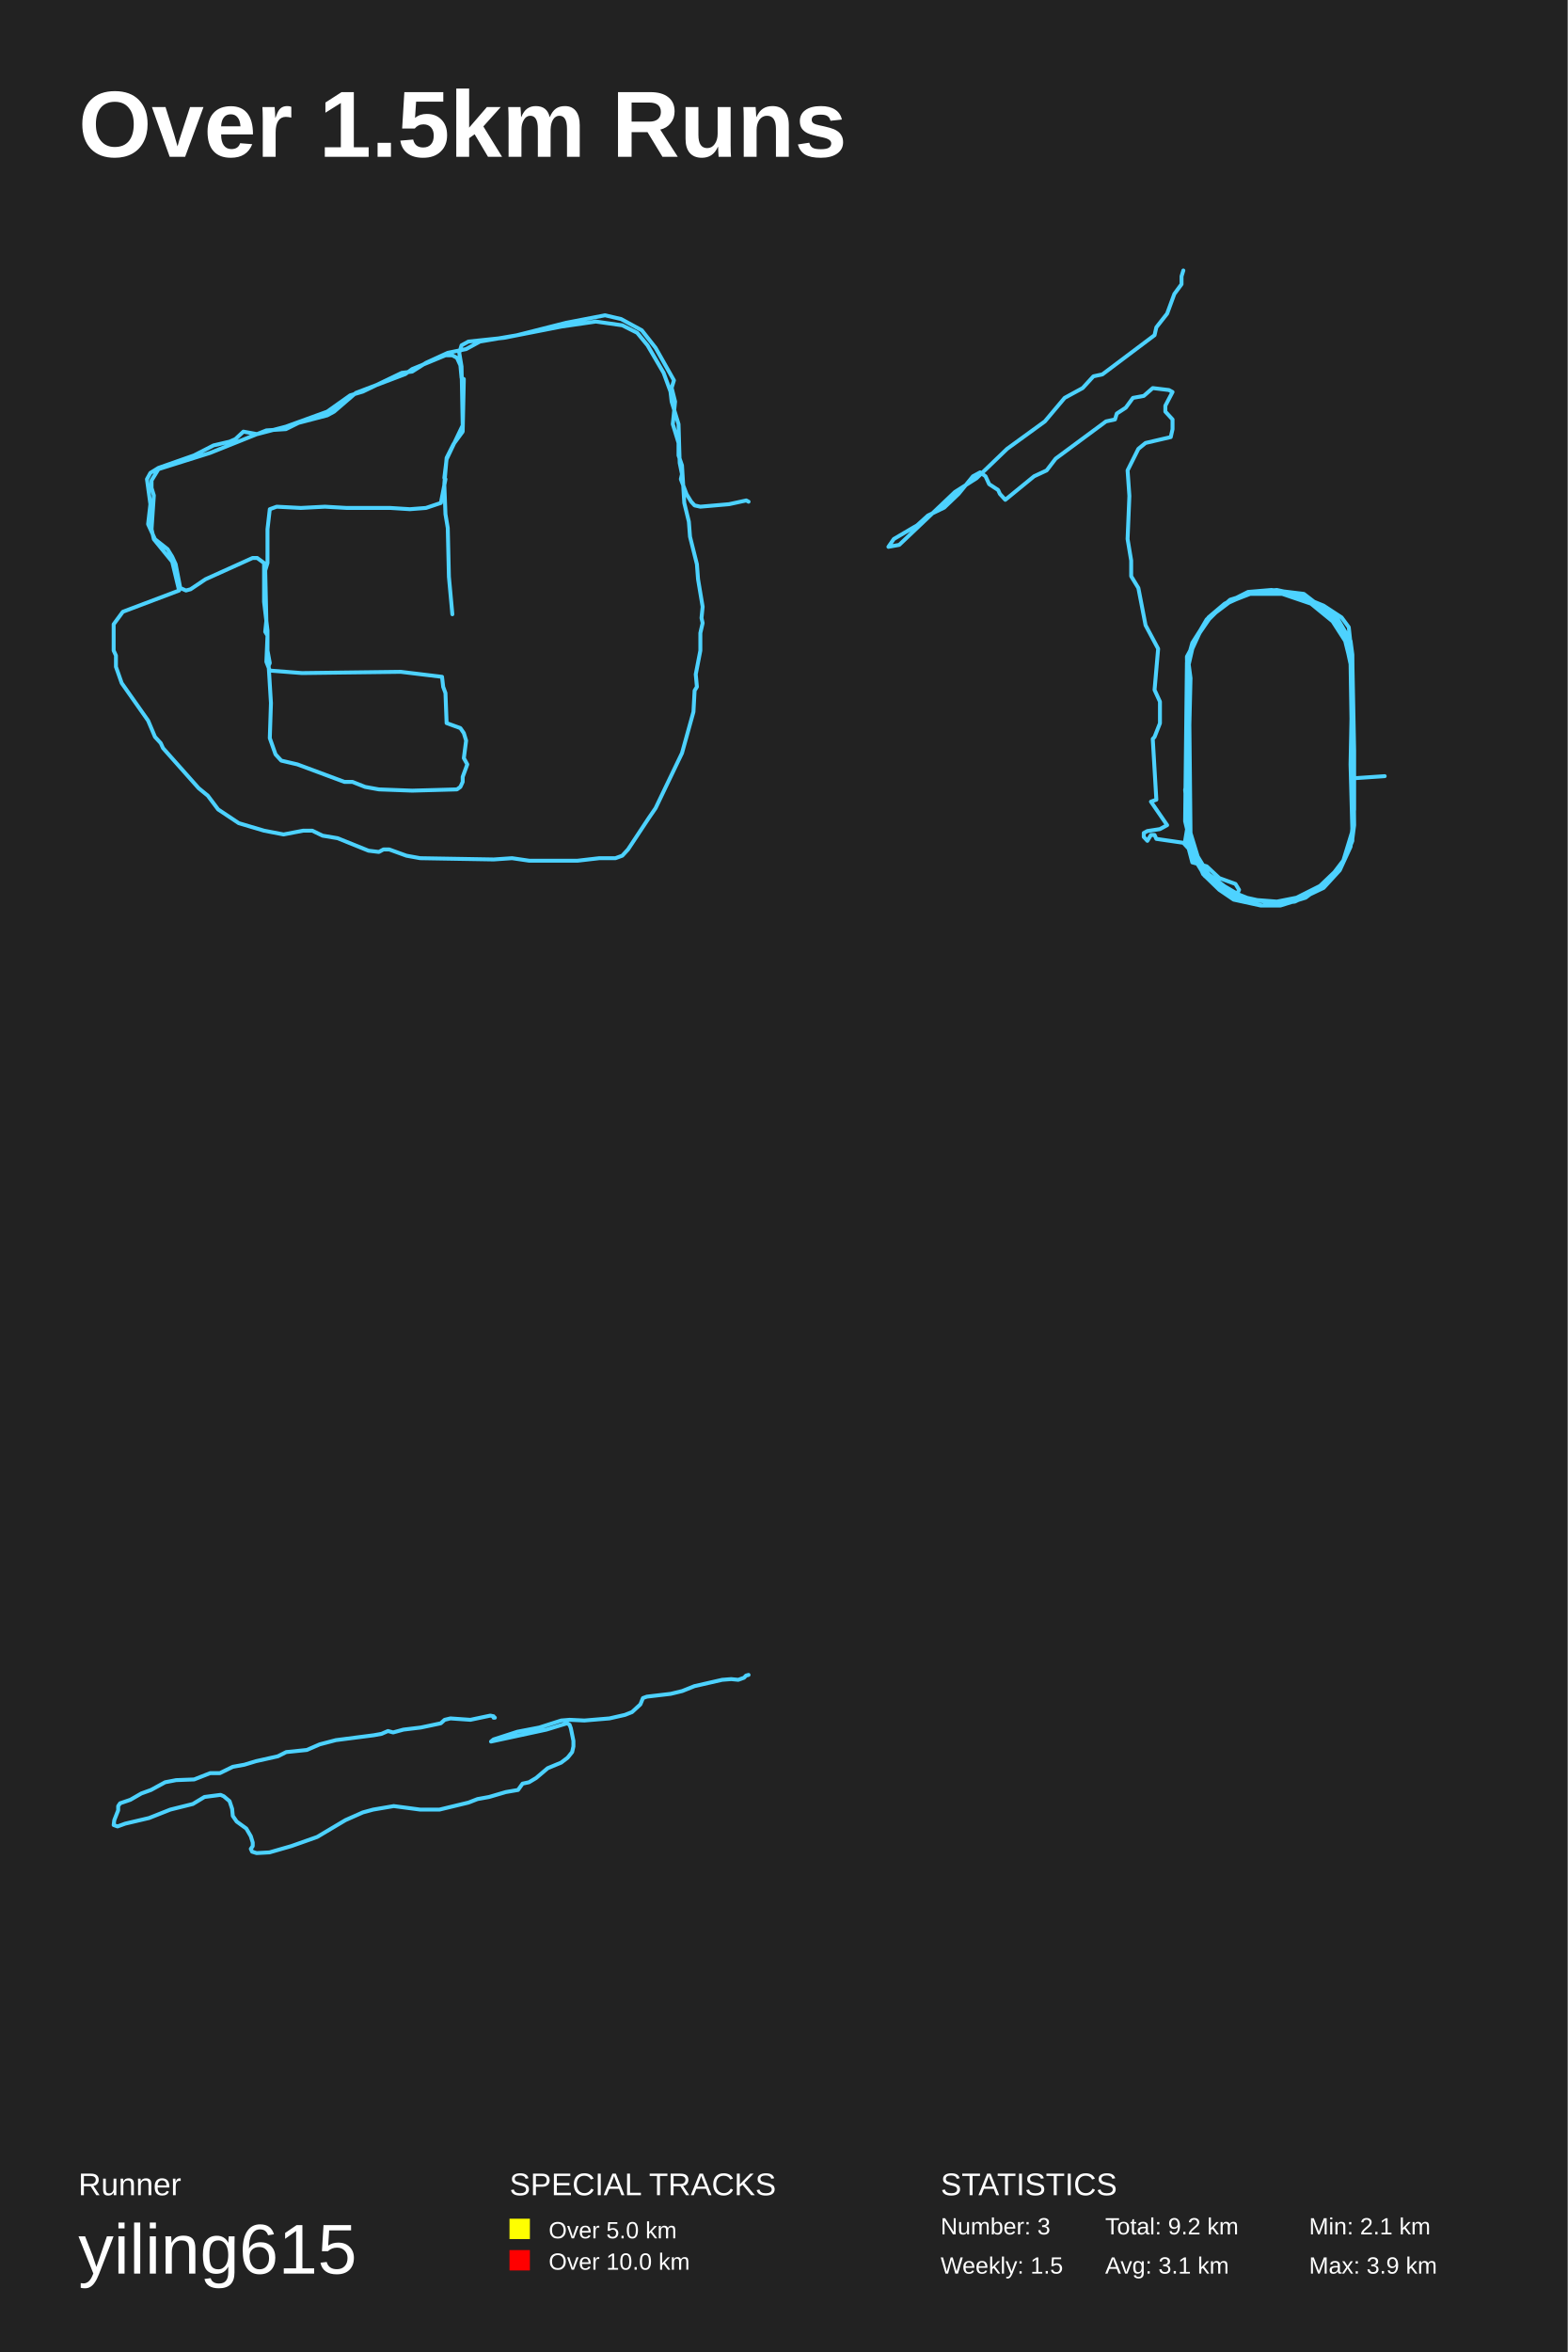
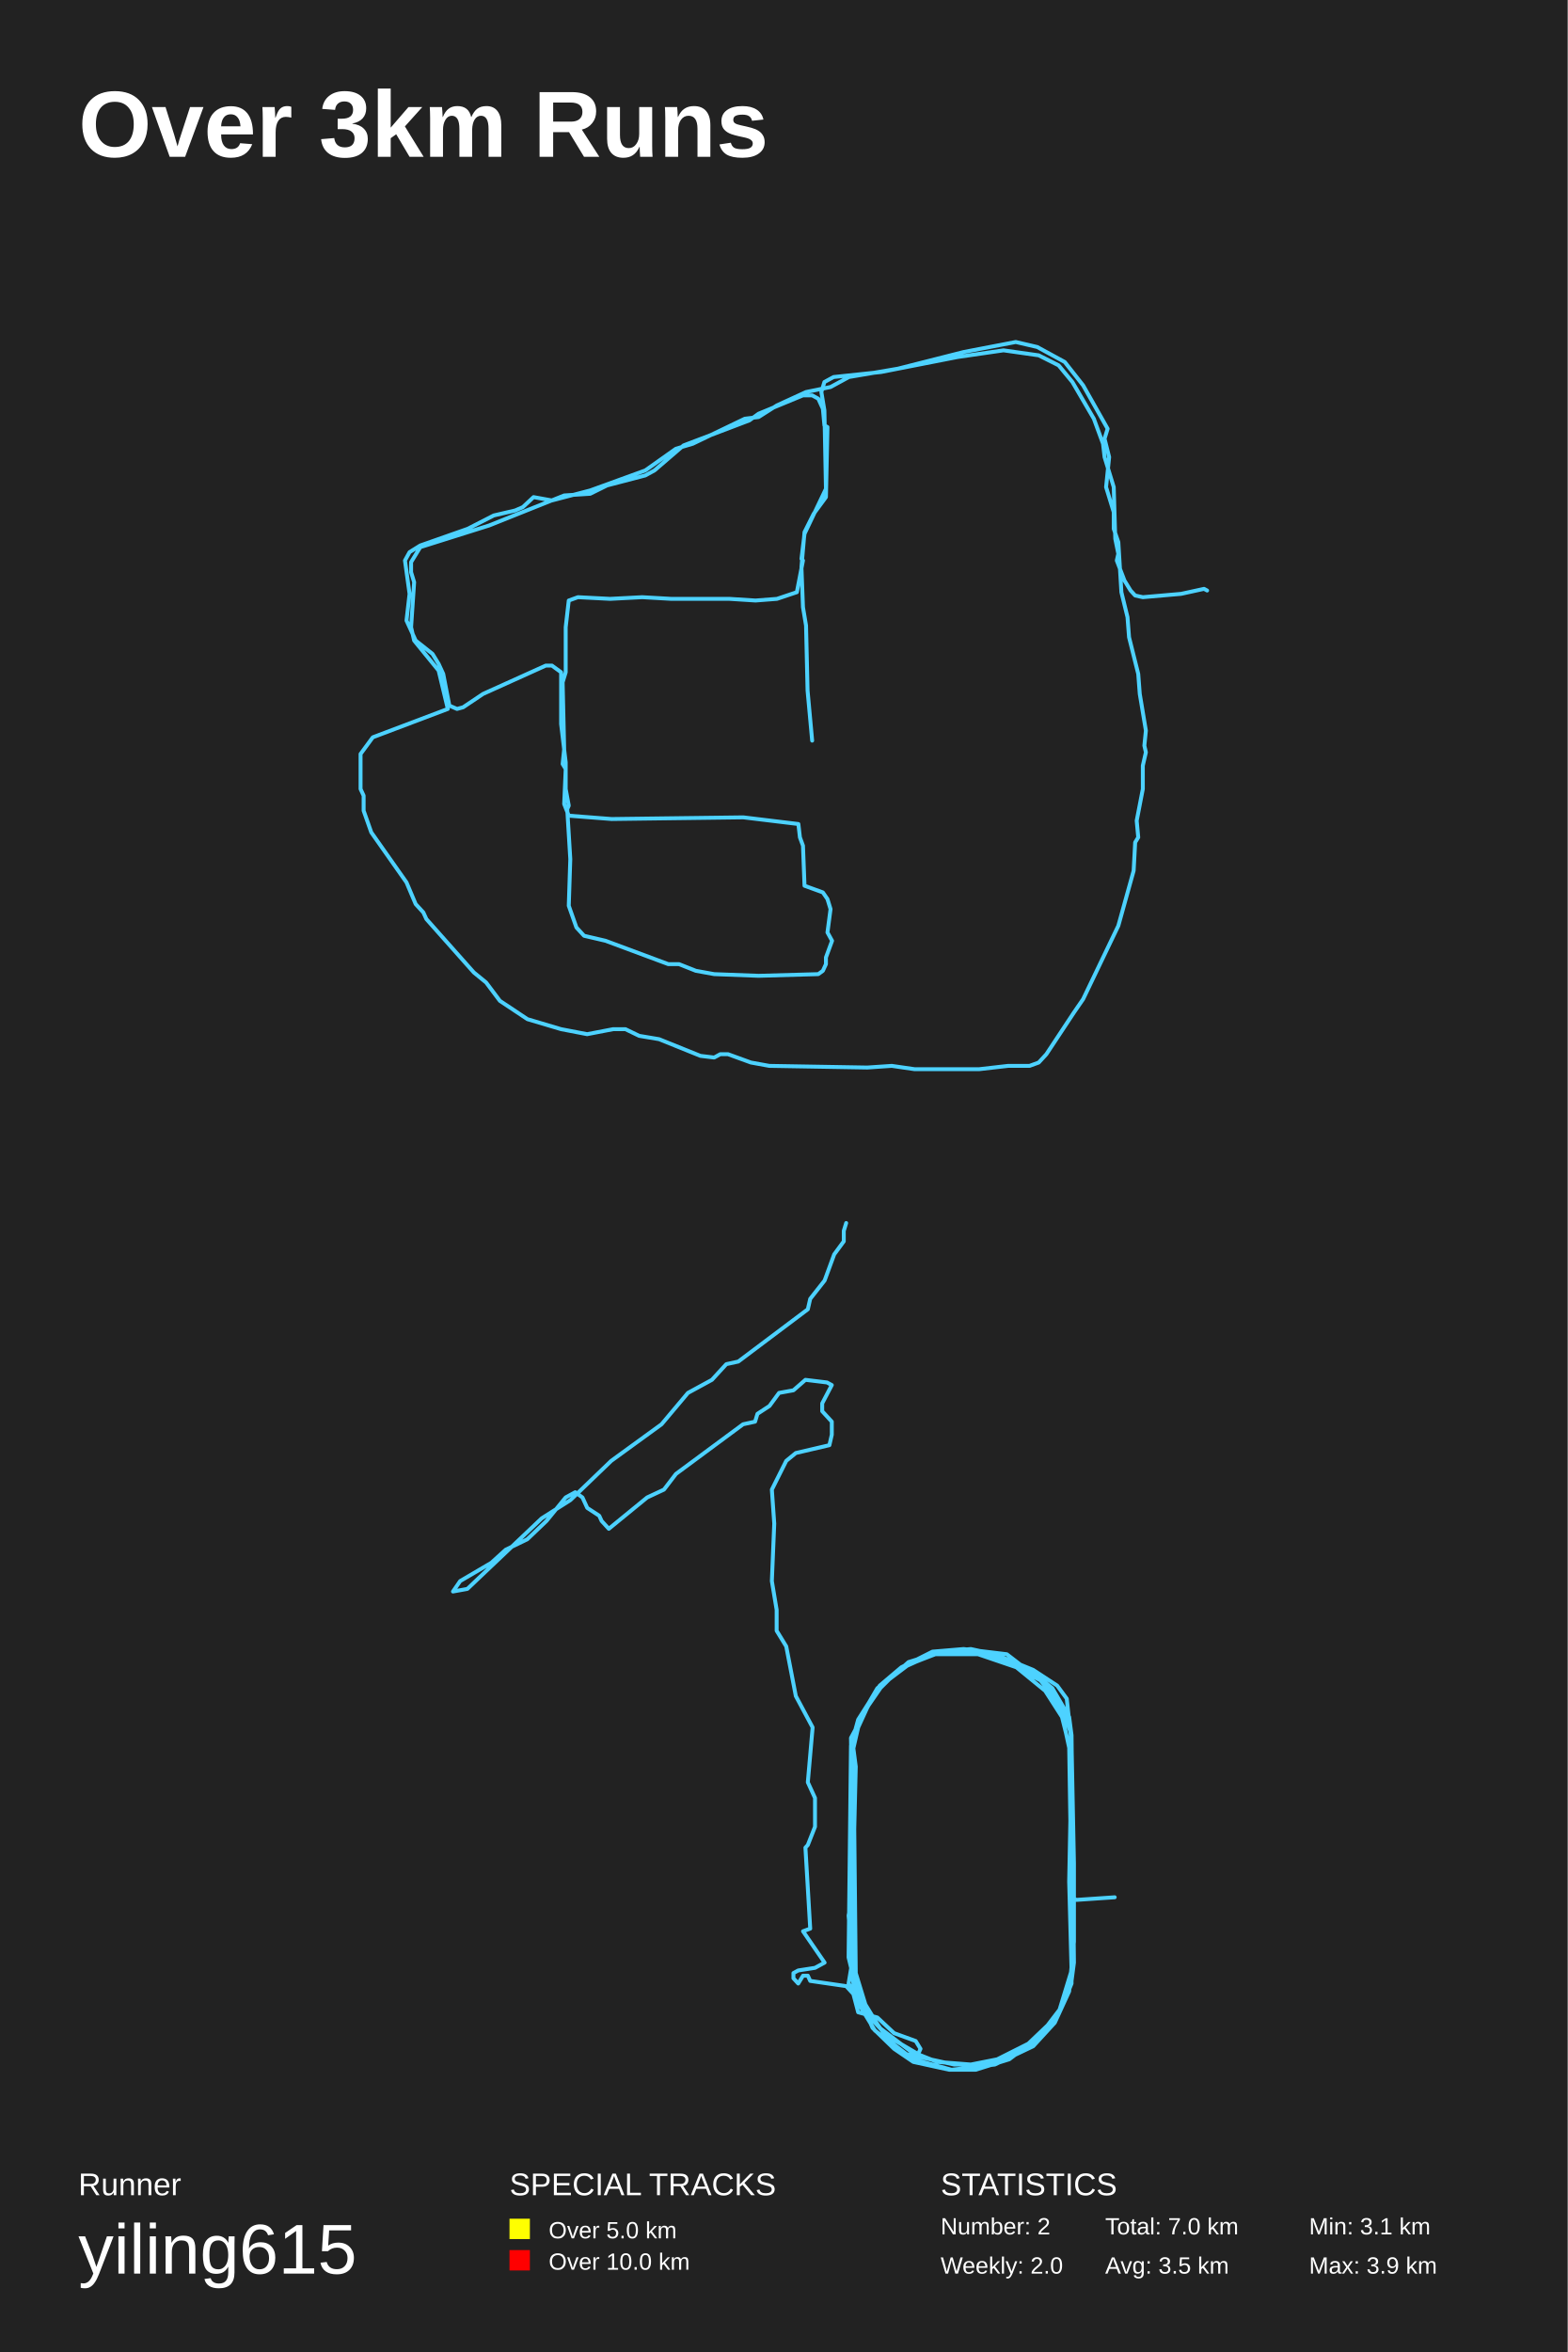
<svg xmlns="http://www.w3.org/2000/svg" baseProfile="full" height="300mm" version="1.1" viewBox="0,0,200,300" width="200mm">
  <defs />
  <rect fill="#222222" height="300" width="200" x="0" y="0" />
-   <text fill="#FFFFFF" style="font-size:12px; font-family:Arial; font-weight:bold;" x="10" y="20">Over 1.5km Runs</text>
+   <text fill="#FFFFFF" style="font-size:12px; font-family:Arial; font-weight:bold;" x="10" y="20">Over 3km Runs</text>
  <text fill="#FFFFFF" style="font-size:4px; font-family:Arial" x="10" y="280">Runner</text>
  <text fill="#FFFFFF" style="font-size:9px; font-family:Arial" x="10" y="290">yiling615</text>
  <text fill="#FFFFFF" style="font-size:4px; font-family:Arial" x="65" y="280">SPECIAL TRACKS</text>
  <rect fill="yellow" height="2.6" width="2.6" x="65" y="283" />
  <text fill="#FFFFFF" style="font-size:3px; font-family:Arial" x="70" y="285.5">Over 5.0 km</text>
  <rect fill="red" height="2.6" width="2.6" x="65" y="287" />
  <text fill="#FFFFFF" style="font-size:3px; font-family:Arial" x="70" y="289.5">Over 10.0 km</text>
  <text fill="#FFFFFF" style="font-size:4px; font-family:Arial" x="120" y="280">STATISTICS</text>
-   <text fill="#FFFFFF" style="font-size:3px; font-family:Arial" x="120" y="285">Number: 3</text>
-   <text fill="#FFFFFF" style="font-size:3px; font-family:Arial" x="120" y="290">Weekly: 1.5</text>
-   <text fill="#FFFFFF" style="font-size:3px; font-family:Arial" x="141" y="285">Total: 9.2 km</text>
-   <text fill="#FFFFFF" style="font-size:3px; font-family:Arial" x="141" y="290">Avg: 3.1 km</text>
-   <text fill="#FFFFFF" style="font-size:3px; font-family:Arial" x="167" y="285">Min: 2.1 km</text>
+   <text fill="#FFFFFF" style="font-size:3px; font-family:Arial" x="120" y="285">Number: 2</text>
+   <text fill="#FFFFFF" style="font-size:3px; font-family:Arial" x="120" y="290">Weekly: 2.0</text>
+   <text fill="#FFFFFF" style="font-size:3px; font-family:Arial" x="141" y="285">Total: 7.0 km</text>
+   <text fill="#FFFFFF" style="font-size:3px; font-family:Arial" x="141" y="290">Avg: 3.5 km</text>
+   <text fill="#FFFFFF" style="font-size:3px; font-family:Arial" x="167" y="285">Min: 3.1 km</text>
  <text fill="#FFFFFF" style="font-size:3px; font-family:Arial" x="167" y="290">Max: 3.9 km</text>
-   <polyline fill="none" points="57.71,78.351 57.27,73.564 57.124,67.341 56.831,65.586 56.684,61.757 56.977,58.406 57.856,56.651 59.028,55.055 59.175,48.354 58.882,48.194 58.735,46.599 58.296,45.641 57.71,45.322 56.831,45.322 52.583,47.077 51.704,47.716 45.406,50.109 42.623,52.503 41.744,52.981 38.082,53.939 36.471,54.736 33.981,54.896 26.804,57.768 20.212,59.842 19.334,61.278 19.334,62.236 19.627,63.193 19.334,67.501 19.627,68.778 21.97,71.65 22.849,75.319 15.672,78.032 14.5,79.627 14.5,82.978 14.793,83.616 14.793,85.052 15.525,87.127 18.894,91.913 19.773,93.988 20.505,94.785 20.798,95.424 25.339,100.529 26.511,101.487 27.829,103.242 30.466,104.997 33.688,105.954 36.178,106.433 38.668,105.954 39.84,105.954 41.158,106.592 43.062,106.912 47.017,108.507 48.335,108.667 48.921,108.348 49.654,108.348 51.851,109.145 53.608,109.464 62.983,109.624 65.326,109.464 67.524,109.784 73.675,109.784 76.458,109.464 78.509,109.464 79.388,109.145 80.12,108.348 82.757,104.359 83.636,103.082 87.005,96.062 88.469,90.796 88.616,88.084 88.909,87.605 88.762,86.01 89.348,82.978 89.348,80.744 89.641,79.468 89.495,78.83 89.641,77.394 89.055,73.883 88.909,71.969 88.03,68.458 87.883,66.544 87.297,64.15 87.005,59.364 86.565,58.087 86.565,56.492 85.833,54.098 86.126,51.226 85.686,49.471 85.979,48.514 83.636,44.365 81.878,42.131 79.241,40.695 77.191,40.216 72.211,41.174 65.912,42.769 61.225,43.567 59.467,44.525 57.124,45.003 54.341,46.28 52.583,47.397 51.265,47.556 46.285,49.95 44.674,50.428 41.744,52.503 36.471,54.417 32.809,55.375 31.052,55.055 30.026,56.013 29.294,56.332 27.243,56.811 24.753,58.087 20.212,59.683 19.187,60.321 18.748,61.119 19.187,64.31 18.894,66.863 19.773,68.778 21.384,70.054 21.97,71.011 22.41,71.969 22.995,75 23.728,75.319 24.314,75.16 26.218,73.883 32.223,71.171 32.809,71.171 33.688,71.809 33.688,76.755 34.127,80.425 34.127,82.978 34.42,84.574 34.274,84.893 34.567,89.68 34.42,94.147 35.153,96.221 35.885,97.019 37.936,97.498 43.941,99.732 44.967,99.732 46.578,100.37 48.335,100.689 52.583,100.848 58.296,100.689 58.735,100.37 59.028,99.732 59.028,99.093 59.614,97.498 59.175,96.7 59.467,94.466 59.175,93.509 58.735,92.871 56.977,92.232 56.831,88.403 56.538,87.605 56.392,86.329 51.118,85.691 38.522,85.85 34.42,85.531 33.981,84.414 34.127,81.063 33.835,80.585 33.981,79.149 33.835,72.766 34.127,71.809 34.127,67.501 34.42,64.948 35.299,64.629 38.375,64.789 41.451,64.629 44.234,64.789 49.8,64.789 52.29,64.948 54.341,64.789 56.245,64.15 56.831,61.119 56.684,60.959 56.977,58.566 59.028,54.258 58.882,46.758 58.589,45.003 58.882,44.046 59.76,43.567 64.301,43.088 71.625,41.652 76.019,41.014 79.388,41.493 81.292,42.45 82.61,44.046 84.661,47.556 85.54,49.95 85.686,51.226 86.565,54.098 86.712,59.044 87.005,60.48 86.858,61.119 87.59,63.033 88.176,63.991 88.616,64.469 89.348,64.629 93.01,64.31 95.207,63.831 95.5,63.991" stroke="#4DD2FF" stroke-linecap="round" stroke-linejoin="round" stroke-width="0.5" />
-   <polyline fill="none" points="176.658,99 172.988,99.25 172.529,99 172.299,84.5 171.611,81.75 170.005,79.25 167.252,77 163.582,75.75 159.453,75.75 156.929,76.75 153.947,79 152.341,81.75 151.653,84.25 151.882,106.25 152.8,109.25 154.176,111.5 157.159,113.75 159.682,114.75 162.894,115 165.417,114.5 168.4,113 170.235,111.25 171.382,109.75 172.529,106 172.299,97.5 172.529,85.75 171.611,81.5 170.235,78.75 166.335,75.75 162.206,75.25 159.223,75.5 156.241,77 154.176,78.75 152.112,82 151.423,84.5 151.194,104.75 152.341,109.5 153.717,111.75 156.7,114 161.288,115 163.811,115 167.023,114 169.547,112.25 171.611,109.5 172.529,107.25 172.529,83.5 172.299,81.75 170.694,79 168.858,77.5 165.188,76 162.664,75.5 159.223,75.75 156.47,77 153.947,79 152.112,82.5 151.423,85.5 151.653,104.5 151.194,107.25 155.094,112.75 157.388,114.5 161.058,115.5 165.188,115 168.858,113.25 170.923,111 172.299,108 172.758,103.25 172.758,95.75 172.529,84.25 172.07,80 171.152,78.75 168.858,77.25 165.188,75.75 162.894,75.25 160.141,75.5 156.929,76.5 154.406,78.75 153.029,80.75 152.112,82.75 151.653,84.75 151.882,86.5 151.423,105.5 151.653,107.25 153.488,111.5 155.553,113.5 157.388,114.75 160.829,115.5 163.353,115.5 166.564,114.5 169.547,112.25 171.382,110 172.529,107 172.758,105.25 172.529,83.5 171.611,80.75 169.547,78.25 164.958,75.75 163.123,75.5 160.141,75.5 156.241,77 153.717,79.5 151.423,83.75 151.653,98.25 151.194,100.75 151.653,106 152.341,108.5 153.259,110.5 154.864,112.25 157.847,114 158.076,113.5 157.617,112.75 155.553,112 153.947,110.5 152.112,110 151.653,108.25 150.965,107.5 147.523,107 147.294,106.5 146.835,106.5 146.376,107.25 145.918,106.75 145.918,106.25 146.376,106 147.982,105.75 148.9,105.25 146.835,102.25 147.523,102 147.065,94.25 147.294,94 147.982,92.25 147.982,89.5 147.294,88 147.753,82.75 146.147,79.75 145.229,75 144.312,73.5 144.312,71.5 143.853,68.75 144.082,63.25 143.853,60 145.229,57.25 146.147,56.5 149.359,55.75 149.588,54.75 149.588,53.5 148.671,52.5 148.671,51.75 149.588,50 149.129,49.75 147.065,49.5 145.918,50.5 144.541,50.75 143.624,52 142.477,52.75 142.247,53.5 141.1,53.75 134.677,58.5 133.53,60 131.924,60.75 128.253,63.75 127.565,63 127.336,62.5 126.189,61.75 125.73,60.75 125.042,60.25 124.124,60.75 122.289,63 120.453,64.75 118.389,65.75 117.012,67 114.03,68.75 113.342,69.75 114.718,69.5 121.83,62.75 124.583,61 128.483,57.25 133.3,53.75 135.824,50.75 138.118,49.5 139.494,48 140.641,47.75 147.294,42.75 147.523,41.75 148.9,40 149.818,37.5 150.735,36.25 150.735,35.25 150.965,34.5" stroke="#4DD2FF" stroke-linecap="round" stroke-linejoin="round" stroke-width="0.5" />
-   <polyline fill="none" points="63.133,219.094 62.969,219.094 62.969,218.915 62.558,218.826 60.011,219.363 57.465,219.184 56.725,219.363 56.232,219.81 53.686,220.347 51.468,220.616 50.153,220.973 49.496,220.795 48.674,221.152 47.689,221.331 42.842,221.958 40.788,222.495 39.145,223.21 36.516,223.479 35.448,224.016 32.655,224.642 31.176,225.09 29.698,225.358 28.055,226.163 26.823,226.163 24.769,226.969 22.469,227.058 21.072,227.327 19.265,228.311 18.032,228.758 16.636,229.563 15.322,230.011 15.075,230.369 15.075,230.906 14.582,232.158 14.5,232.785 14.993,232.964 15.979,232.606 19.018,231.89 21.729,230.816 24.604,230.1 26.083,229.206 28.137,228.937 28.548,229.116 29.287,229.742 29.616,230.727 29.698,231.622 30.191,232.337 31.423,233.232 31.998,234.216 32.244,235.022 32.244,235.469 31.998,235.827 32.162,236.185 32.737,236.364 34.38,236.274 37.173,235.469 40.459,234.306 44.074,232.158 46.292,231.174 47.606,230.816 50.235,230.369 53.603,230.816 56.068,230.816 59.765,229.921 60.915,229.474 62.394,229.206 64.529,228.579 66.09,228.311 66.665,227.505 67.487,227.327 68.39,226.79 69.869,225.537 71.594,224.821 72.416,224.195 72.991,223.479 73.155,222.763 73.155,222.047 72.827,220.437 72.662,219.989 72.334,219.81 69.705,220.616 62.64,222.137 62.969,221.868 66.008,220.884 68.801,220.347 71.594,219.452 72.662,219.363 74.552,219.452 77.756,219.184 79.727,218.736 80.631,218.379 81.699,217.394 82.027,216.589 82.52,216.41 85.56,216.052 87.039,215.694 88.599,215.068 92.132,214.262 93.282,214.173 94.186,214.262 94.925,213.994 95.171,213.726 95.5,213.636" stroke="#4DD2FF" stroke-linecap="round" stroke-linejoin="round" stroke-width="0.5" />
+   <polyline fill="none" points="103.613,94.468 103.027,88.086 102.832,79.789 102.441,77.448 102.246,72.343 102.637,67.875 103.808,65.535 105.371,63.407 105.566,54.472 105.175,54.259 104.98,52.132 104.394,50.855 103.613,50.43 102.441,50.43 96.778,52.77 95.606,53.621 87.208,56.812 83.497,60.003 82.325,60.642 77.443,61.918 75.295,62.982 71.975,63.195 62.405,67.024 53.617,69.79 52.445,71.704 52.445,72.981 52.835,74.257 52.445,80.001 52.835,81.703 55.96,85.533 57.132,90.426 47.562,94.043 46.0,96.17 46.0,100.638 46.391,101.489 46.391,103.403 47.367,106.169 51.859,112.551 53.031,115.317 54.007,116.38 54.398,117.231 60.452,124.039 62.014,125.316 63.772,127.656 67.288,129.996 71.584,131.272 74.904,131.911 78.224,131.272 79.787,131.272 81.544,132.123 84.083,132.549 89.356,134.676 91.114,134.889 91.895,134.463 92.872,134.463 95.801,135.527 98.145,135.953 110.644,136.165 113.769,135.953 116.698,136.378 124.901,136.378 128.611,135.953 131.345,135.953 132.517,135.527 133.494,134.463 137.009,129.145 138.181,127.443 142.673,118.082 144.626,111.062 144.821,107.445 145.212,106.807 145.016,104.68 145.797,100.638 145.797,97.659 146.188,95.957 145.993,95.106 146.188,93.192 145.407,88.511 145.212,85.958 144.04,81.278 143.844,78.725 143.063,75.534 142.673,69.151 142.087,67.449 142.087,65.322 141.11,62.131 141.501,58.301 140.915,55.961 141.306,54.685 138.181,49.153 135.837,46.175 132.322,44.26 129.588,43.622 122.948,44.898 114.55,47.026 108.3,48.09 105.957,49.366 102.832,50.004 99.121,51.706 96.778,53.195 95.02,53.408 88.38,56.599 86.231,57.238 82.325,60.003 75.295,62.556 70.412,63.833 68.069,63.407 66.702,64.684 65.725,65.109 62.991,65.747 59.671,67.449 53.617,69.577 52.25,70.428 51.664,71.492 52.25,75.747 51.859,79.15 53.031,81.703 55.179,83.405 55.96,84.682 56.546,85.958 57.327,90 58.304,90.426 59.085,90.213 61.624,88.511 69.631,84.895 70.412,84.895 71.584,85.746 71.584,92.341 72.17,97.234 72.17,100.638 72.561,102.765 72.365,103.19 72.756,109.573 72.561,115.53 73.537,118.295 74.514,119.359 77.248,119.997 85.255,122.975 86.622,122.975 88.77,123.826 91.114,124.252 96.778,124.465 104.394,124.252 104.98,123.826 105.371,122.975 105.371,122.124 106.152,119.997 105.566,118.933 105.957,115.955 105.566,114.679 104.98,113.828 102.637,112.977 102.441,107.871 102.051,106.807 101.855,105.105 94.825,104.254 78.029,104.467 72.561,104.041 71.975,102.552 72.17,98.085 71.779,97.446 71.975,95.532 71.779,87.022 72.17,85.746 72.17,80.001 72.561,76.597 73.732,76.172 77.834,76.385 81.935,76.172 85.646,76.385 93.067,76.385 96.387,76.597 99.121,76.385 101.66,75.534 102.441,71.492 102.246,71.279 102.637,68.088 105.371,62.344 105.175,52.344 104.785,50.004 105.175,48.728 106.347,48.09 112.401,47.451 122.166,45.537 128.025,44.686 132.517,45.324 135.056,46.6 136.814,48.728 139.548,53.408 140.72,56.599 140.915,58.301 142.087,62.131 142.282,68.726 142.673,70.641 142.477,71.492 143.454,74.045 144.235,75.321 144.821,75.959 145.797,76.172 150.68,75.747 153.609,75.108 154.0,75.321" stroke="#4DD2FF" stroke-linecap="round" stroke-linejoin="round" stroke-width="0.5" />
+   <polyline fill="none" points="142.211,242 137.317,242.334 136.705,242 136.399,222.667 135.482,219 133.34,215.667 129.67,212.667 124.776,211 119.27,211 115.906,212.334 111.929,215.334 109.788,219 108.87,222.334 109.176,251.667 110.4,255.667 112.235,258.667 116.211,261.667 119.576,263 123.858,263.333 127.223,262.667 131.199,260.667 133.646,258.333 135.176,256.333 136.705,251.333 136.399,240 136.705,224.334 135.482,218.667 133.646,215 128.446,211 122.941,210.334 118.964,210.667 114.988,212.667 112.235,215 109.482,219.334 108.565,222.667 108.259,249.667 109.788,256 111.623,259 115.6,262 121.717,263.333 125.082,263.333 129.364,262 132.729,259.667 135.482,256 136.705,253 136.705,221.334 136.399,219 134.258,215.334 131.811,213.334 126.917,211.334 123.552,210.667 118.964,211 115.294,212.667 111.929,215.334 109.482,220 108.565,224 108.87,249.333 108.259,253 113.459,260.333 116.517,262.667 121.411,264.0 126.917,263.333 131.811,261 134.564,258 136.399,254 137.011,247.667 137.011,237.667 136.705,222.334 136.093,216.667 134.87,215 131.811,213 126.917,211 123.858,210.334 120.188,210.667 115.906,212 112.541,215 110.706,217.667 109.482,220.334 108.87,223 109.176,225.334 108.565,250.667 108.87,253 111.317,258.667 114.07,261.333 116.517,263 121.105,264.0 124.47,264.0 128.752,262.667 132.729,259.667 135.176,256.667 136.705,252.667 137.011,250.333 136.705,221.334 135.482,217.667 132.729,214.334 126.611,211 124.164,210.667 120.188,210.667 114.988,212.667 111.623,216 108.565,221.667 108.87,241 108.259,244.334 108.87,251.333 109.788,254.667 111.012,257.333 113.153,259.667 117.129,262 117.435,261.333 116.823,260.333 114.07,259.333 111.929,257.333 109.482,256.667 108.87,254.333 107.953,253.333 103.365,252.667 103.059,252 102.447,252 101.835,253 101.224,252.333 101.224,251.667 101.835,251.333 103.976,251 105.2,250.333 102.447,246.334 103.365,246 102.753,235.667 103.059,235.334 103.976,233 103.976,229.334 103.059,227.334 103.671,220.334 101.529,216.334 100.306,210 99.082,208 99.082,205.334 98.471,201.667 98.776,194.334 98.471,190 100.306,186.334 101.529,185.334 105.812,184.334 106.118,183 106.118,181.334 104.894,180 104.894,179 106.118,176.667 105.506,176.334 102.753,176 101.224,177.334 99.388,177.667 98.165,179.334 96.635,180.334 96.329,181.334 94.8,181.667 86.236,188 84.706,190 82.565,191 77.671,195 76.753,194 76.448,193.334 74.918,192.334 74.306,191 73.389,190.334 72.165,191 69.718,194 67.271,196.334 64.518,197.667 62.683,199.334 58.707,201.667 57.789,203 59.624,202.667 69.107,193.667 72.777,191.334 77.977,186.334 84.4,181.667 87.765,177.667 90.824,176 92.659,174 94.188,173.667 103.059,167 103.365,165.667 105.2,163.333 106.423,160 107.647,158.333 107.647,157 107.953,156.0" stroke="#4DD2FF" stroke-linecap="round" stroke-linejoin="round" stroke-width="0.5" />
</svg>
